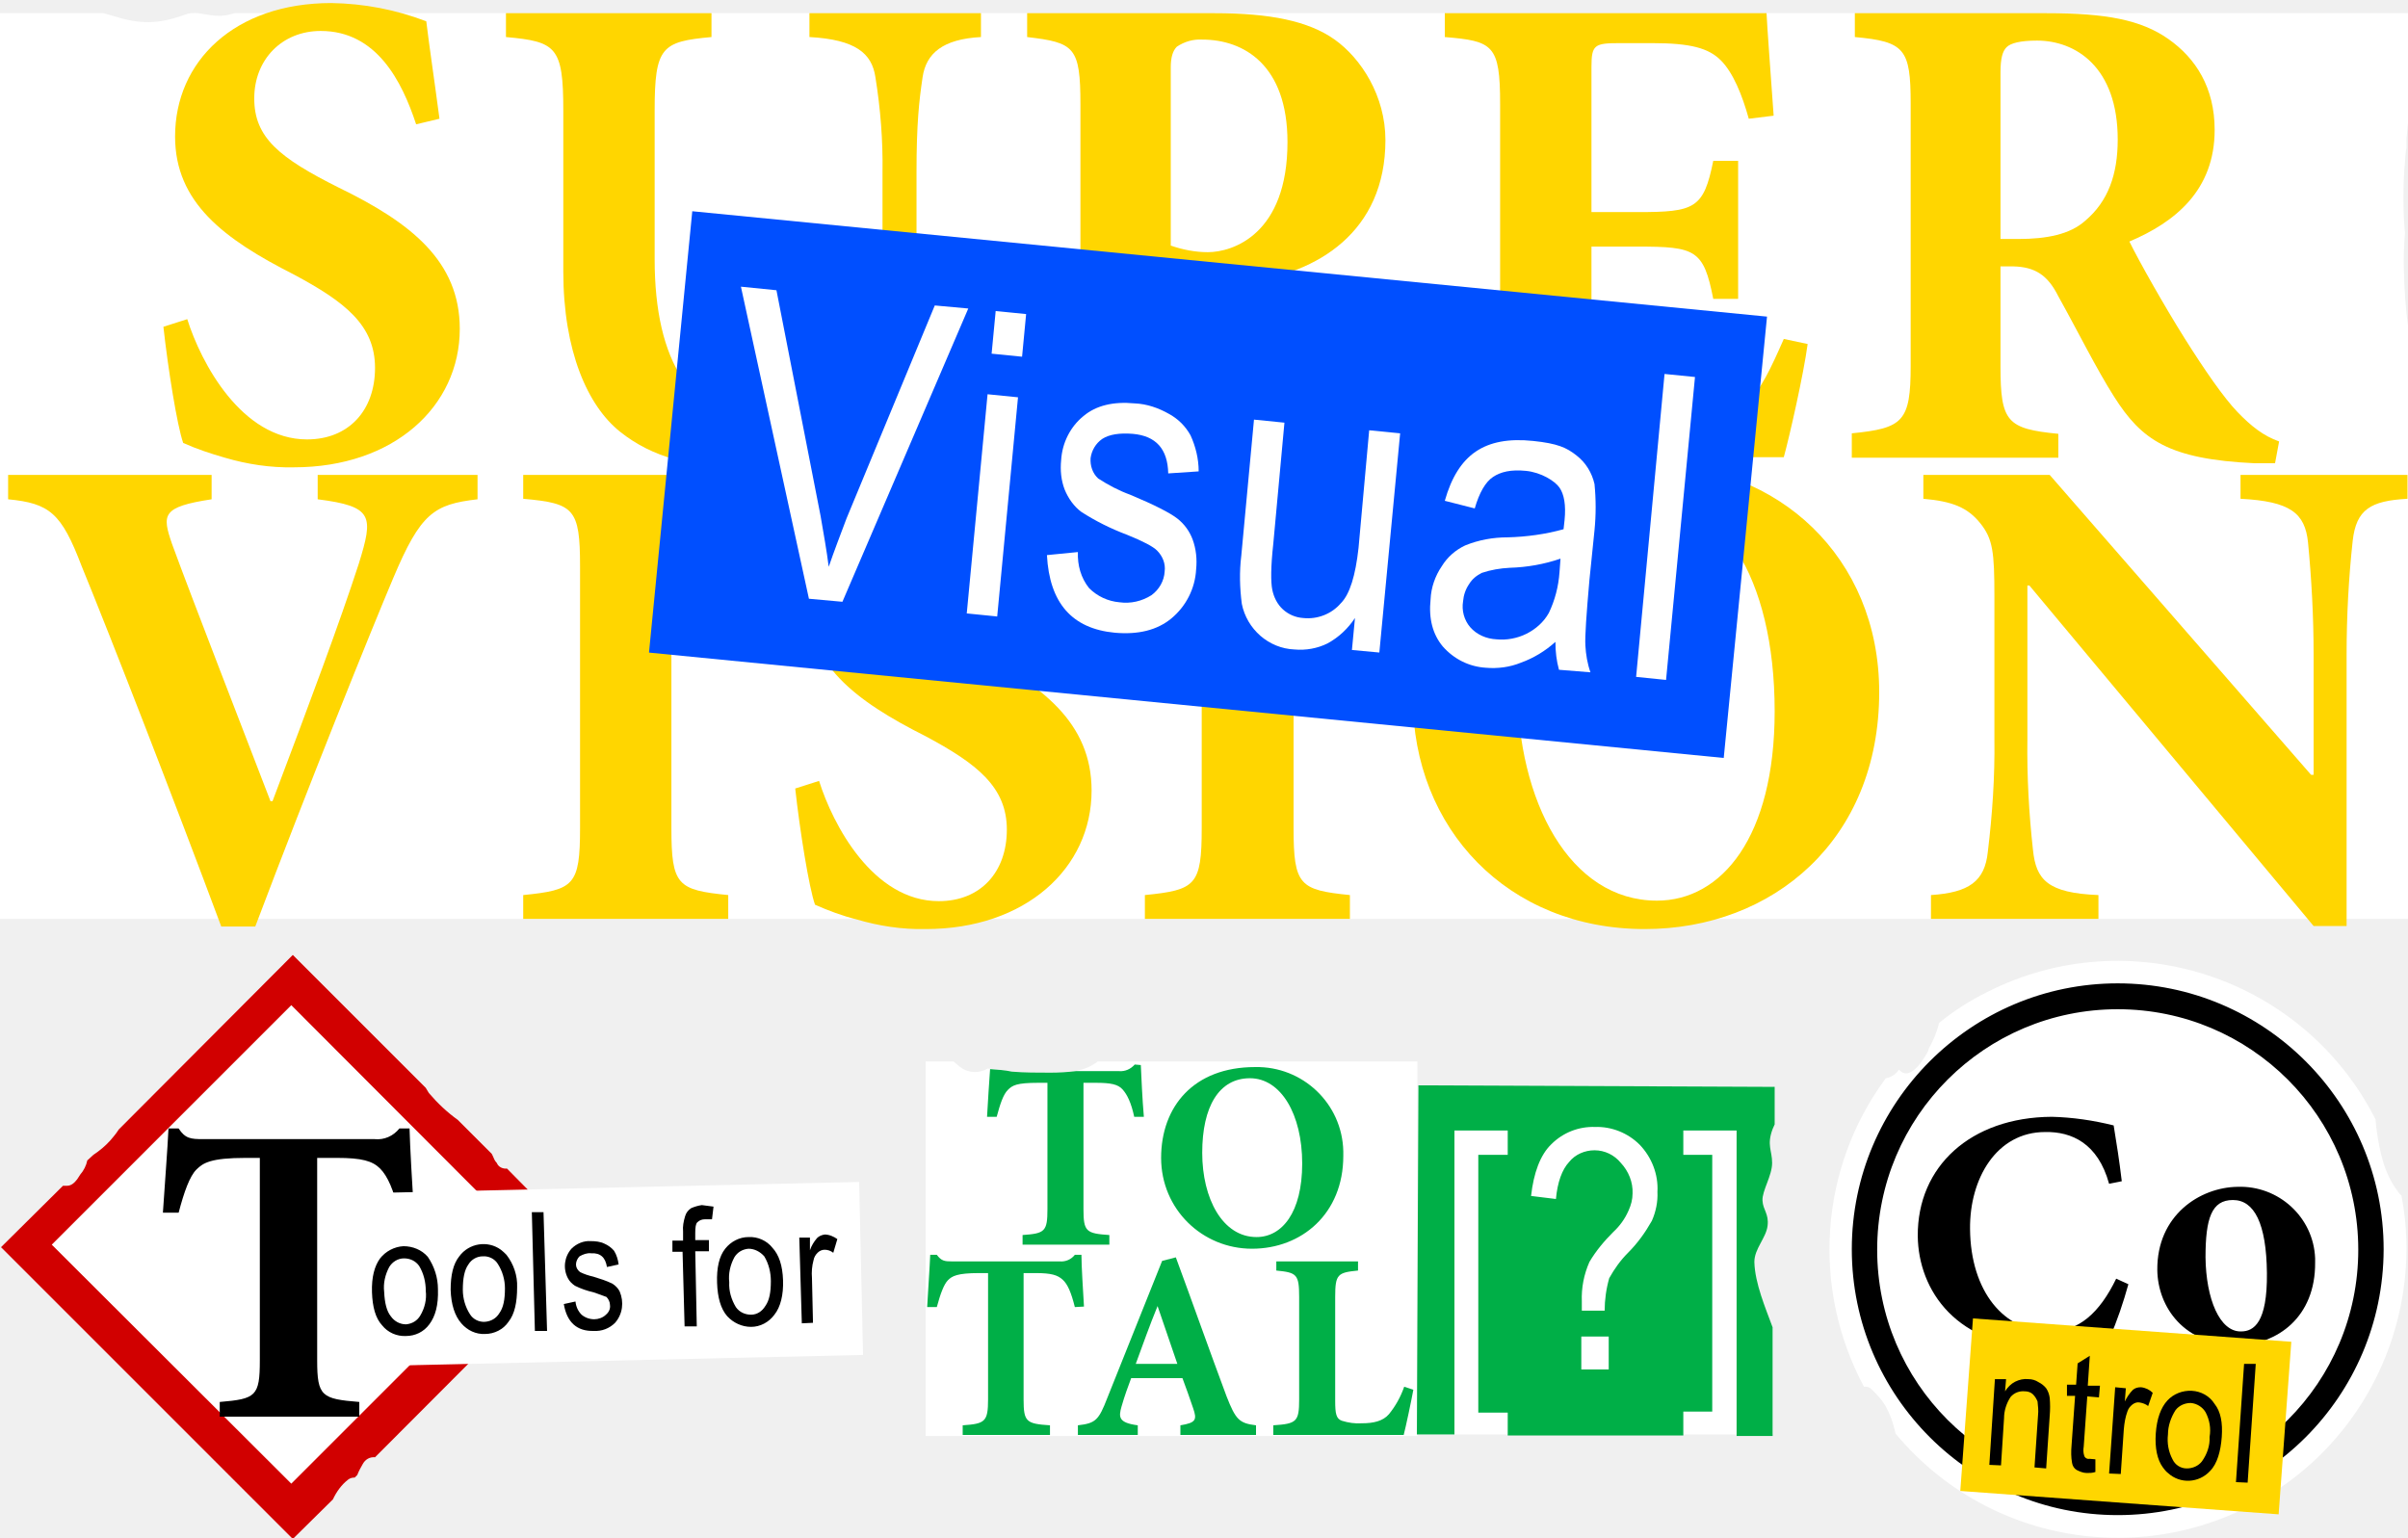
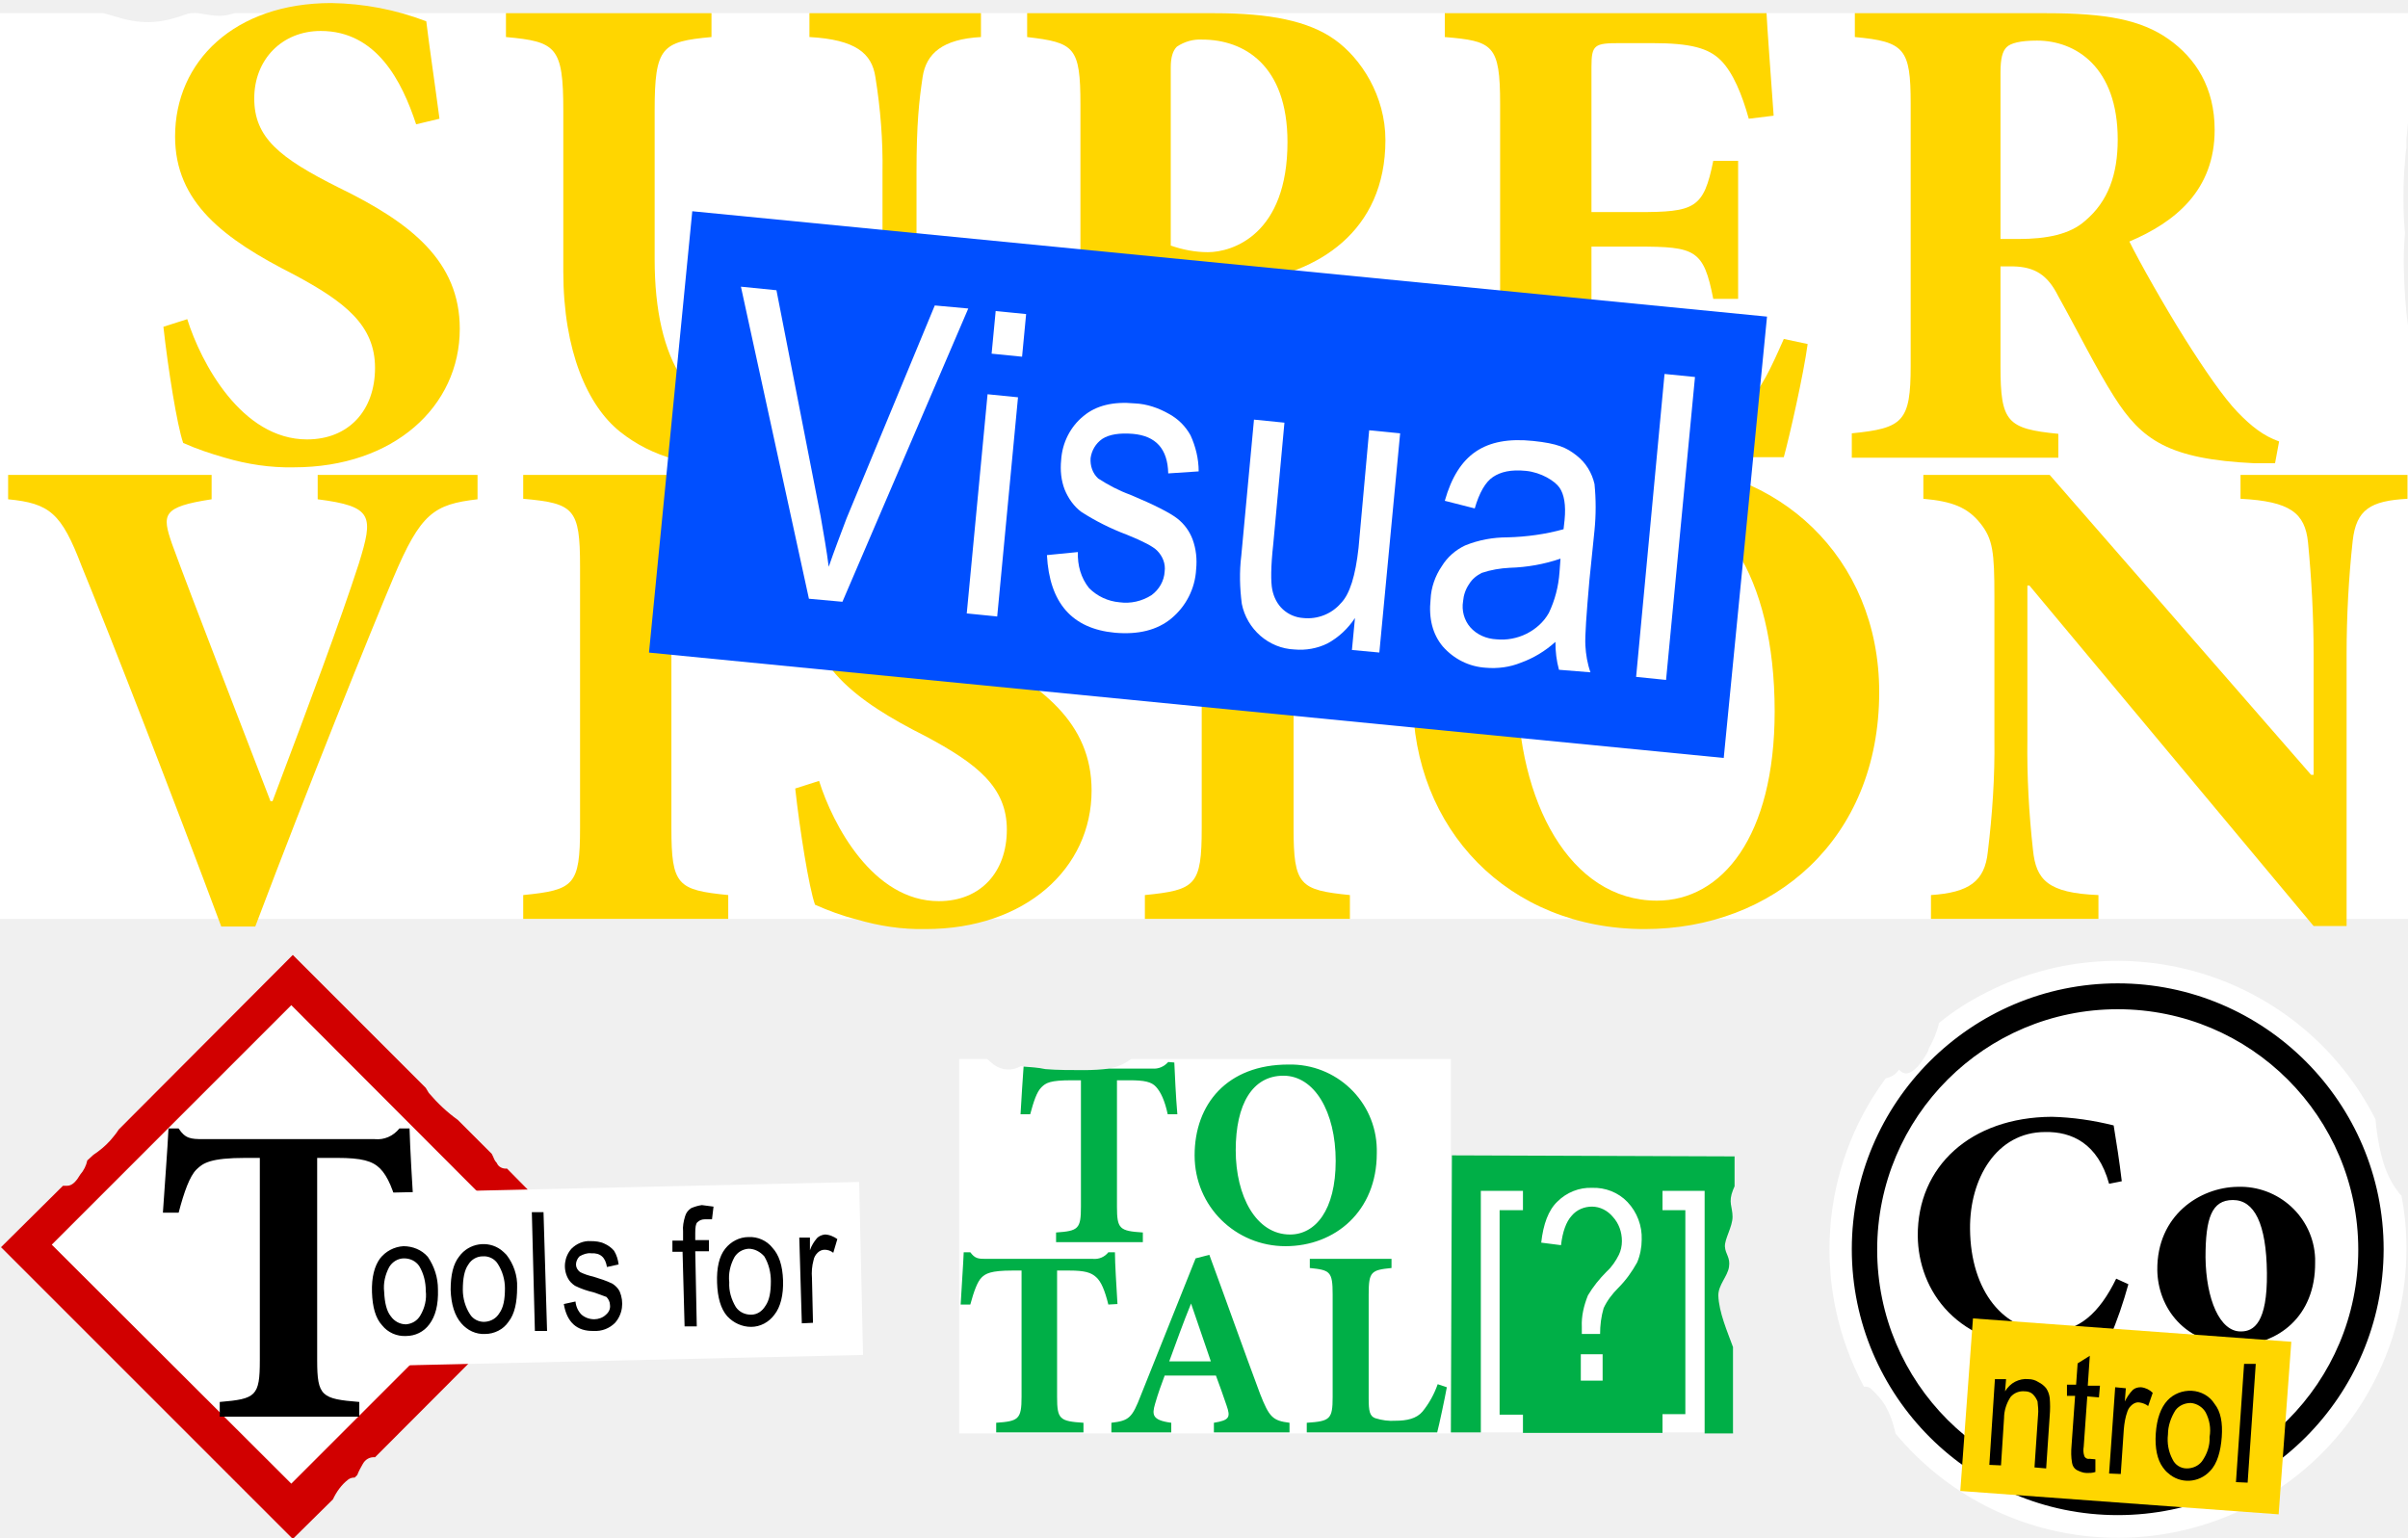
<svg xmlns="http://www.w3.org/2000/svg" version="1.1" id="Layer_1" x="0px" y="0px" viewBox="0 0 474.5 303.1" style="enable-background:new 0 0 474.5 303.1;" xml:space="preserve">
  <style type="text/css">
	.st0{fill:#FFFFFF;}
	.st1{fill:#D10000;}
	.st2{fill:#FFD600;}
- 	.st3{fill:#004FFF;}
- 	.st4{fill:#00AF47;}
+ 	.st3{fill:#00AF47;}
+ 	.st4{fill:#004FFF;}
</style>
+   <path class="st0" d="M341.6,265.7c-1.4-3-3.1-7-3.2-10.4s1.8-3.7,2.1-5.6s-0.7-2.5-0.8-4s1.5-3.9,1.5-5.9s-0.9-2.8,0.1-5.3l0.3-0.7  v-5.9H286v54.4h55.6v-16.5V265.7z" />
+   <path class="st0" d="M222.9,208.7c-2.5,1.9-5.1,2.2-9.3,2.2c-2.5,0-5.2,0-7.6-0.2c-1.6-0.3-3.2-0.5-4.8-0.6c-1.7,1-3.8,0.9-5.4-0.3  l-1.3-1.1H189v73.8h96.9v-73.8H222.9z" />
  <path class="st0" d="M473.9,46c-0.4-4.7-0.4-9.4,0-14.1c0.1-0.9,0.1-1.9,0.3-2.8v-1.7l0.3-3.2V2.6H46.2C45,3,43.8,3.2,42.5,3.1  C40.1,2.9,39,2.3,37,2.7C32.1,4.5,28.5,5,23.2,3.4l-2.8-0.8H0v178.5h474.5V64.2c-0.5-3.6-0.7-7.1-0.8-10.7  C473.6,51,473.7,48.5,473.9,46z" />
  <path class="st1" d="M99.9,230.3c-0.8,0.1-1.7-0.3-2-1.1c-0.4-0.4-0.6-0.9-0.8-1.4l0,0l-0.2-0.4l-6.7-6.7c-2.1-1.5-4-3.3-5.7-5.3  l-0.6-1l-26.2-26.2l-34.3,34.4c-0.5,0.8-1.1,1.5-1.7,2.2c-1,1.1-2.1,2-3.3,2.8l-1.2,1.1c-0.2,1-0.7,2-1.4,2.8  c-0.6,1-1.4,2.2-2.6,2.2h-0.8L0.2,245.8l57.5,57.5l7.9-7.8c0.7-1.5,1.7-2.9,3-3.9c0.4-0.3,0.8-0.4,1.3-0.4l0.5-0.5  c0.3-0.8,0.7-1.5,1.1-2.2c0.5-0.9,1.4-1.4,2.4-1.3l41.3-41.4L99.9,230.3z" />
  <path class="st0" d="M57.4,292.4l-47.2-47.1l47.2-47.2l47.1,47.2L57.4,292.4z" />
  <path class="st0" d="M473.2,235.6c-0.3-0.2-0.5-0.5-0.7-0.8c-2.7-3.5-3.6-7.9-4.2-12.2c-0.1-0.6-0.1-1.3-0.2-2  c-14.2-28-48.4-39.3-76.5-25.1c-3.4,1.7-6.6,3.7-9.5,6.1c-0.4,1.7-1.1,3.4-2,5c0,0.1-0.1,0.2-0.1,0.3s-0.1,0.3-0.2,0.5  s-3.1,5.9-5.4,3.6l-0.2-0.2c-0.6,0.9-1.5,1.5-2.6,1.7c-13.1,17.7-14.7,41.4-4.3,60.8c0.6-0.1,1.1,0.1,1.5,0.5  c0.9,0.9,1.8,1.8,2.5,2.9c1.1,1.8,1.8,3.8,2.2,5.8c20.1,24.2,55.9,27.5,80.1,7.5c13-10.8,20.5-26.8,20.6-43.7  C474.2,242.7,473.9,239.1,473.2,235.6z" />
  <path d="M417.3,298.1c-28.7,0-51.9-23.2-51.9-51.9c0-28.7,23.2-51.9,51.9-51.9s51.9,23.2,51.9,51.9c0,0,0,0.1,0,0.1  C469.1,274.9,445.9,298.1,417.3,298.1z M417.3,198.4c-26.5-0.1-47.9,21.3-48,47.8c-0.1,26.5,21.3,47.9,47.8,48  c26.5,0.1,47.9-21.3,48-47.8c0,0,0-0.1,0-0.1C465.1,219.9,443.7,198.5,417.3,198.4z" />
  <path d="M417.3,298.6c-28.9,0-52.4-23.5-52.4-52.4c0-28.9,23.5-52.4,52.4-52.4c28.9,0,52.4,23.5,52.4,52.4c0,0,0,0.1,0,0.1  C469.6,275.2,446.2,298.6,417.3,298.6z M417.3,194.9c-28.4,0-51.4,23-51.4,51.4s23,51.4,51.4,51.4c28.4,0,51.4-23,51.4-51.4  C468.7,217.9,445.7,194.9,417.3,194.9C417.3,194.9,417.3,194.9,417.3,194.9z M417.3,294.6c-26.7,0.1-48.4-21.6-48.5-48.3  c-0.1-26.7,21.6-48.4,48.3-48.5c26.7-0.1,48.4,21.6,48.5,48.3c0,0.1,0,0.1,0,0.2C465.5,273,444,294.5,417.3,294.6z M417.3,198.9  c-26.2,0-47.4,21.2-47.4,47.4s21.2,47.4,47.4,47.4c26.2,0,47.4-21.2,47.4-47.4S443.5,198.9,417.3,198.9  C417.3,198.9,417.3,198.9,417.3,198.9z" />
  <path d="M419.4,253.1c-1,3.6-2.2,7.2-3.7,10.6c-4.1,1-8.2,1.6-12.4,1.9c-17.8,0.1-25.3-11.4-25.4-22c-0.1-13.7,10.4-23.4,26.4-23.5  c4.1,0.1,8.2,0.7,12.2,1.7c0.6,3.7,1.1,6.8,1.6,11l-2.5,0.5c-2.2-8-7.4-10.3-12.6-10.2c-9.6,0-14.9,9.2-14.8,19.1  c0.1,12.3,6.7,20.3,15.8,20.2c5.6,0,9.7-3.6,13-10.4L419.4,253.1z" />
  <path d="M456.2,248.8c0.1,10.8-7.5,16.2-15.3,16.3c-10.5,0-15.7-7.5-15.8-14.8c-0.1-10.8,8.4-16.3,15.8-16.4c8.1-0.3,15,6,15.3,14.1  C456.2,248.3,456.2,248.5,456.2,248.8z M434.6,247.8c0.1,8.2,2.8,14.7,7,14.6c2.5,0,5.2-1.7,5.1-11.5s-2.5-14.4-6.7-14.4  S434.6,240.1,434.6,247.8z" />
  <path class="st2" d="M82,24.5C79.2,16,74.2,6.1,63.2,6.1c-7.6,0-13.1,5.6-13.1,13.3S55,31.1,66.8,37C81,43.9,90.6,51.5,90.6,64.8  c0,15.3-13,27.3-32.7,27.3c-4.6,0.1-9.2-0.6-13.6-1.9c-2.8-0.8-5.5-1.7-8.2-2.9c-1.2-3.4-3-14.7-3.9-22.9l4.7-1.5  c2.7,8.6,10.7,23.7,23.6,23.7c8.2,0,13.4-5.7,13.4-14.1s-5.9-13-16-18.4c-13.8-7-23.4-14.2-23.4-27.2c0-14.8,11.7-26.3,30.8-26.3  C71.7,0.7,78,1.9,84,4.2c0.6,5,1.5,10.9,2.6,19.2L82,24.5z" />
  <path class="st2" d="M193.3,7.3c-7.5,0.4-10.8,3.2-11.5,7.9s-1.2,9.2-1.2,18.8v14.6c0,14.3-2.2,25.6-9.7,33.7  c-6.2,6.5-15.3,9.8-24.9,9.8s-17.4-1.9-23.8-7S111,69.2,111,53.5V21.8c0-12.6-1.4-13.6-11.3-14.5V2.6h40.5v4.7  C130.4,8.2,129,9.2,129,21.8v29.3c0,20.2,7.3,31.9,21.8,31.9c16.1,0,23.1-12.2,23.1-34.6V34c0.1-6.3-0.4-12.6-1.4-18.8  c-0.7-4.7-3.9-7.4-13-7.9V2.6h33.8V7.3z" />
  <path class="st2" d="M239.4,2.6c10.7,0,18.4,1.5,23.6,5.2s10,11.1,10,19.8c0,18.1-13.4,26.3-27.5,28c-1.9,0.2-3.8,0.3-5.7,0.3  l-9.1-2.2v18.5c0,11.4,1.2,12.4,12.8,13.3v4.6h-41.9v-4.6c10.1-0.9,11.3-1.9,11.3-13.3V20.6c0-11.4-1.2-12.2-10.5-13.3V2.6H239.4z   M230.7,48.4c2.3,0.8,4.8,1.3,7.3,1.3c4.9,0,15.7-3.5,15.7-21.7c0-15.2-8.6-20.2-16.8-20.2c-1.8-0.1-3.5,0.4-5,1.4  c-0.8,0.8-1.2,2.1-1.2,4.1V48.4z" />
  <path class="st2" d="M356.2,67.8c-0.8,6-3.6,18.3-4.7,22.3h-68.7v-4.7c11.4-1,12.8-1.8,12.8-13.2V20.5c0-11.7-1.4-12.4-10.9-13.2  V2.6h63.4c0.1,2.4,0.8,11.8,1.4,20.2l-4.9,0.6c-1.3-4.7-3.1-9.1-5.5-11.5s-5.9-3.4-13.5-3.4h-6.4c-5,0-5.6,0.3-5.6,4.7v28.6h9.1  c11.3,0,13-0.7,14.9-10.1h4.9v27.2h-4.9c-1.9-9.7-3.5-10.3-14.9-10.3h-9.1v23.3c0,6.4,0.6,9.7,3.3,11.1s7,1.3,12.1,1.3  c6.9,0,11.7-0.9,14.9-4.3s5-7.3,7.6-13.2L356.2,67.8z" />
  <path class="st2" d="M448.3,91.3h-4c-17-0.8-22.3-4.6-27.7-13.1c-3.5-5.5-7.1-12.8-11-19.8c-2.1-4.2-4.6-5.8-8.9-5.9h-2.5v19.7  c0,11,1.3,12.3,11.4,13.3v4.7h-40.7v-4.8c10.1-1,11.6-2.3,11.6-13.3V20.4c0-10.8-1.2-12.2-11-13.1V2.6h37.8c11.7,0,18.6,1.3,24,5.1  s9.1,9.6,9.1,17.9c0,11.9-7.8,18.2-16.8,22c1.9,3.9,7,12.9,10.9,19.1s7.7,11.7,10.4,14.5s5.1,4.7,8.2,5.8L448.3,91.3z M397.7,47.1  c5.6,0,10.2-0.9,13.2-3.6c4.5-3.8,6.4-9.1,6.4-16C417.3,13.2,409,8,401.4,8c-3.3,0-5.2,0.5-6,1.3s-1.2,2.2-1.2,5v32.8L397.7,47.1z" />
  <path class="st2" d="M94.1,98.4c-8.6,1-11.2,2.7-16.6,15.5c-4.4,10.4-16.7,40.9-27.2,68.7h-6.7c-9.2-24.7-21.8-57.1-27.5-71  c-4-10.5-6.3-12.4-14.5-13.2v-4.8h40.1v4.8c-9.8,1.5-9.8,3-7.8,8.8c3.9,10.7,14.5,37.9,19.4,50.7h0.4c7.4-19.6,13.2-35.1,17-46.8  c2.9-9.4,2.9-11.3-8.1-12.7v-4.8h31.5L94.1,98.4z" />
  <path class="st2" d="M103.1,181.1v-4.7c10-1,11.2-1.9,11.2-13.2v-51.6c0-11.4-1.2-12.4-11.2-13.3v-4.7h40.4v4.7  c-10,0.9-11.2,1.9-11.2,13.3v51.6c0,11.3,1.2,12.2,11.2,13.2v4.7H103.1z" />
  <path class="st2" d="M206.5,115.5c-2.8-8.5-7.8-18.4-18.8-18.4c-7.6,0-13.1,5.6-13.1,13.3s4.9,11.7,16.7,17.6  c14.1,6.9,23.8,14.5,23.8,27.8c0,15.3-13,27.3-32.7,27.3c-4.6,0.1-9.2-0.6-13.6-1.9c-2.8-0.7-5.5-1.7-8.2-2.9  c-1.2-3.4-3-14.7-3.9-22.9l4.7-1.5c2.7,8.6,10.6,23.7,23.6,23.7c8.2,0,13.4-5.7,13.4-14.1s-5.9-13-16-18.4  c-13.9-7-23.4-14.2-23.4-27.2c0-14.8,11.7-26.3,30.8-26.3c6.4,0.1,12.7,1.3,18.7,3.6c0.6,5,1.5,10.9,2.6,19.2L206.5,115.5z" />
  <path class="st2" d="M225.6,181.1v-4.7c10-1,11.2-1.9,11.2-13.2v-51.6c0-11.4-1.2-12.4-11.2-13.3v-4.7H266v4.7  c-9.9,0.9-11.1,1.9-11.1,13.3v51.6c0,11.3,1.2,12.2,11.1,13.2v4.7H225.6z" />
  <path class="st2" d="M370.3,136.4c0,29.1-20.9,46.7-46.2,46.7c-27,0-45.7-19.8-45.7-45.6c0-23.2,16.5-45.9,47.3-45.9  C350.2,91.6,370.3,109.7,370.3,136.4z M299,134.9c0,23,10.3,42.6,27.5,42.6c12.8,0,23.2-12.6,23.2-37.3c0-26.8-11-43-26.4-43  C309.7,97.2,299,111.6,299,134.9z" />
  <path class="st2" d="M474.4,98.3c-7.3,0.4-10.1,2.1-10.8,8.3c-0.8,7.4-1.2,14.9-1.2,22.4v53.5h-6.5l-56-67.1h-0.4v30.3  c-0.1,7.3,0.3,14.6,1.1,21.8c0.6,5.9,2.9,8.5,12.9,8.9v4.7h-33v-4.7c7.5-0.5,10.6-2.7,11.2-8.5c0.9-7.4,1.4-14.8,1.3-22.2v-28.2  c0-8.7-0.3-11.3-2.8-14.4s-5.5-4.3-11.2-4.8v-4.7h24.9l51.5,59.1h0.5V129c0-7.4-0.4-14.8-1.1-22.1c-0.6-5.8-3.5-8.1-13.3-8.6v-4.7  h32.9V98.3z" />
+   <path class="st3" d="M230.2,209.3c-0.8,0.9-1.9,1.4-3.1,1.3h-8.5c-1.7,0.2-3.3,0.3-5,0.3c-2.5,0-5.2,0-7.6-0.2  c-1.4-0.3-2.9-0.4-4.3-0.5c-0.2,2.6-0.4,6-0.6,9.4h1.9c0.7-2.6,1.3-4.4,2.2-5.3s1.7-1.4,6-1.4h1.8v24.9c0,4.4-0.5,4.8-4.9,5.1v1.9  h17.1v-1.9c-4.6-0.3-5.1-0.7-5.1-5.1v-24.9h2.4c3,0,4.4,0.3,5.3,1.3s1.7,2.6,2.3,5.4h1.9c-0.3-3.4-0.5-8-0.6-10.2L230.2,209.3z" />
+   <path class="st3" d="M271.3,227.3c0,11.4-8.2,18.3-18,18.3s-17.9-7.8-17.9-17.9s6.4-17.9,18.5-17.9c9.4-0.2,17.2,7.2,17.4,16.6  C271.3,226.7,271.3,227,271.3,227.3z M243.5,226.7c0,9,4,16.6,10.7,16.6c5,0,9-4.8,9-14.5S259,212,252.9,212  S243.5,217.6,243.5,226.7L243.5,226.7z" />
+   <path class="st3" d="M218.4,257.1c-0.7-2.8-1.4-4.5-2.4-5.4s-2.2-1.3-5.3-1.3h-2.4v24.9c0,4.4,0.5,4.8,5.2,5.1v1.9h-17.2v-1.9  c4.4-0.3,5-0.7,5-5.1v-24.9h-1.8c-4.3,0-5.3,0.6-6.1,1.4s-1.5,2.7-2.2,5.3h-1.9c0.2-3.8,0.5-7.7,0.6-10.3h1.3c0.9,1.2,1.5,1.3,3,1.3  h21.2c1.2,0.1,2.3-0.4,3-1.3h1.3c0,2.2,0.3,6.8,0.5,10.2L218.4,257.1z" />
+   <path class="st3" d="M239.2,282.3v-1.9c3.1-0.5,3.3-1.1,2.5-3.4s-1.3-3.8-2.1-5.9h-10.1c-0.6,1.6-1.3,3.5-1.9,5.6s-0.6,3.2,3.2,3.7  v1.9H219v-1.9c3.5-0.4,4.1-1,5.8-5.4l10.8-27l2.7-0.7c3.4,9.2,6.6,18.3,10,27.4c1.8,4.6,2.5,5.3,5.8,5.7v1.9H239.2z M234.7,256.9  L234.7,256.9c-1.6,3.9-2.9,7.6-4.3,11.4h8.2L234.7,256.9z" />
+   <path class="st3" d="M285.1,273.4c-0.4,2.2-1.5,7.4-1.9,8.9h-25.7v-1.9c4.6-0.3,5.1-0.7,5.1-5.1v-20.2c0-4.5-0.5-4.8-4.5-5.2v-1.8  h16.1v1.8c-4,0.4-4.5,0.7-4.5,5.2v20.5c0,2.5,0.2,3.5,1.3,3.9c1.3,0.4,2.6,0.6,4,0.5c2.2,0,4.1-0.4,5.3-1.8c1.3-1.6,2.3-3.4,3-5.4  L285.1,273.4z" />
  <path d="M78.6,238.9c-1-4.3-2.2-7.1-3.7-8.6s-3.6-2.1-8.5-2.1h-3.9v39.9c0,7.1,0.9,7.6,8.3,8.2v2.9H43.3v-2.9  c7.1-0.6,7.9-1.1,7.9-8.2v-39.9h-2.8c-6.9,0-8.4,1-9.7,2.3s-2.4,4.3-3.5,8.5h-3.1c0.4-6.1,0.9-12.3,1.1-16.6h2  c1.3,2,2.4,2.1,4.8,2.1h33.8c1.9,0.2,3.7-0.6,4.9-2.1h2c0.1,3.6,0.5,11,0.9,16.4L78.6,238.9z" />
  <g id="rect1875">
-     <rect x="194.4" y="-10.9" transform="matrix(9.758288e-02 -0.9952 0.9952 9.758288e-02 119.7632 323.144)" class="st3" width="87.4" height="212.8" />
+     <rect x="194.4" y="-10.9" transform="matrix(9.758288e-02 -0.9952 0.9952 9.758288e-02 119.7632 323.144)" class="st4" width="87.4" height="212.8" />
  </g>
  <path class="st0" d="M159.4,118L146,56.5l7,0.7l8.7,44.5c0.6,3.5,1.2,6.8,1.6,10c1.1-3.2,2.3-6.3,3.5-9.5l17.4-42l6.6,0.6L166,118.6  L159.4,118z" />
  <path class="st0" d="M190.5,120.9l4.1-43.2l6,0.6l-4.1,43.2L190.5,120.9z M195.4,69.7l0.8-8.4l6,0.6l-0.8,8.4L195.4,69.7z" />
  <path class="st0" d="M206.3,109.4l6.1-0.6c-0.1,2.6,0.6,5.1,2.2,7.1c1.6,1.6,3.7,2.6,6,2.8c2.2,0.3,4.4-0.2,6.3-1.4  c1.5-1.1,2.5-2.8,2.6-4.7c0.2-1.5-0.4-3-1.5-4.1c-0.8-0.8-2.7-1.8-5.9-3.1c-3.2-1.2-6.2-2.7-9-4.5c-1.5-1.1-2.6-2.7-3.3-4.4  c-0.7-1.8-0.9-3.8-0.7-5.8c0.2-3.4,1.8-6.6,4.4-8.7c2.5-2.1,5.9-2.9,10.1-2.5c2.4,0.1,4.7,0.9,6.8,2.1c1.8,1,3.2,2.4,4.2,4.2  c1,2.2,1.6,4.6,1.6,7.1l-6,0.4c-0.1-4.8-2.4-7.4-7-7.8c-2.6-0.2-4.6,0.1-6,1c-1.3,0.9-2.1,2.3-2.3,3.8c-0.1,1.5,0.4,3,1.5,4  c2,1.3,4.1,2.4,6.3,3.2c4.8,2,7.9,3.6,9.3,4.7c1.4,1.1,2.4,2.5,3,4.1c0.7,1.9,0.9,3.9,0.7,5.9c-0.2,3.8-2,7.3-4.9,9.7  c-2.8,2.3-6.5,3.2-11.1,2.8C211.2,123.9,206.8,118.8,206.3,109.4z" />
  <path class="st0" d="M266.4,128.1l0.6-6.3c-1.4,2.1-3.2,3.8-5.4,5c-2,1-4.3,1.4-6.5,1.2c-5.1-0.2-9.4-4-10.4-9  c-0.4-3.1-0.5-6.3-0.1-9.5l2.5-26.8l6,0.6l-2.2,23.9c-0.5,4.5-0.5,7.5-0.2,9c0.3,1.5,1,2.9,2.1,3.9c1.1,1,2.5,1.6,4,1.7  c2.8,0.3,5.6-0.8,7.4-2.9c1.8-1.8,2.9-5.5,3.5-10.9l2.1-23.2l6.1,0.6l-4.1,43.2L266.4,128.1z" />
  <path class="st0" d="M306.5,126.5c-2,1.8-4.3,3.2-6.8,4.1c-2.2,0.9-4.6,1.2-6.9,1c-3.3-0.2-6.3-1.7-8.5-4.2c-2-2.4-2.8-5.5-2.4-9.3  c0.1-2.3,0.9-4.6,2.2-6.5c1.1-1.8,2.7-3.2,4.6-4.1c2.7-1.1,5.5-1.6,8.4-1.6c3.7-0.1,7.4-0.6,11-1.6l0.2-1.8c0.3-3-0.1-5.1-1-6.4  s-3.6-3-6.6-3.3s-5,0.2-6.5,1.2s-2.7,3.1-3.6,6.2l-5.9-1.5c1.3-4.6,3.3-7.8,6.1-9.7s6.5-2.6,11.3-2.1s6.6,1.3,8.6,2.9  c1.8,1.4,3,3.4,3.5,5.6c0.3,3,0.3,6.1,0,9.1l-1,9.8c-0.6,6.8-0.9,11.1-0.8,12.9c0.1,1.8,0.4,3.6,1,5.3l-6.2-0.5  C306.7,130.2,306.5,128.4,306.5,126.5z M307.5,110.1c-3.2,1.1-6.6,1.7-10,1.8c-1.9,0.1-3.7,0.4-5.5,1c-1,0.5-1.9,1.2-2.5,2.2  c-0.7,1-1.1,2.2-1.2,3.4c-0.3,1.8,0.2,3.7,1.4,5.1c1.3,1.5,3.2,2.3,5.2,2.4c2,0.2,4.1-0.2,5.9-1.1c1.8-0.9,3.4-2.3,4.4-4.1  c1.2-2.5,1.9-5.2,2.1-8L307.5,110.1z" />
  <path class="st0" d="M322.4,133.4l5.6-59.7l6,0.6l-5.7,59.7L322.4,133.4z" />
+   <path class="st3" d="M338.6,255.3c0-2.1,1.8-3.7,2.1-5.6s-0.7-2.5-0.8-4s1.5-3.9,1.5-5.9s-0.9-2.8,0.1-5.3l0.3-0.7v-5.9l-55.7-0.2  l-0.2,54.6h5.9v-47.6h8.3v3.8h-4.6v40.3h4.6v3.6h27.5v-3.7h4.5v-40.2h-4.5v-3.8h8.3v47.8h5.6v-17  C340.4,262.5,338.7,258.6,338.6,255.3z M315.8,272.1h-4.3v-5.2h4.3V272.1z M322.6,248.8c-1,1.8-2.2,3.5-3.7,5  c-1.2,1.2-2.2,2.5-2.9,4c-0.5,1.7-0.7,3.4-0.7,5.1h-3.6v-1.4c-0.1-2.1,0.4-4.2,1.2-6.2c1-1.7,2.3-3.3,3.7-4.7c1-0.9,1.8-2.1,2.4-3.3  c0.4-0.8,0.6-1.8,0.6-2.7c0-1.8-0.6-3.5-1.8-4.8c-1-1.2-2.5-2-4.1-2c-1.5,0-3,0.6-4,1.8c-1.1,1.2-1.8,3.2-2.1,5.8l-3.9-0.5  c0.4-3.6,1.4-6.4,3.2-8.1c1.8-1.8,4.3-2.8,6.8-2.7c2.6-0.1,5.2,0.9,7,2.8c1.9,2,2.9,4.7,2.8,7.4  C323.5,245.8,323.2,247.4,322.6,248.8z" />
  <g id="rect1875-2">
    <rect x="68.2" y="234.1" transform="matrix(0.9997 -2.268733e-02 2.268733e-02 0.9997 -5.6669 2.7628)" class="st0" width="101.5" height="34.1" />
  </g>
  <path d="M73.3,254.7c-0.1-3,0.5-5.2,1.6-6.7c1.1-1.4,2.8-2.3,4.6-2.4c1.8,0,3.6,0.7,4.8,2.1c1.3,1.9,2,4.1,2,6.4  c0.1,3.1-0.5,5.3-1.7,6.9c-1.1,1.5-2.8,2.3-4.6,2.3c-1.8,0.1-3.6-0.7-4.7-2.1C74,259.8,73.4,257.6,73.3,254.7z M75.7,254.6  c0.1,2.2,0.5,3.8,1.3,4.8c0.7,1,1.8,1.6,3,1.6c1.2-0.1,2.2-0.7,2.8-1.7c0.9-1.5,1.3-3.2,1.1-4.9c0-1.7-0.4-3.4-1.3-4.9  c-0.7-1-1.8-1.5-3-1.5c-1.2,0-2.3,0.7-2.9,1.7C75.9,251.2,75.5,252.9,75.7,254.6z" />
  <path d="M88.8,254.2c0-2.9,0.5-5.1,1.7-6.6c1.9-2.6,5.6-3.2,8.2-1.3c0.4,0.3,0.7,0.6,1.1,1c1.4,1.8,2.2,4.1,2.1,6.4  c0,3-0.5,5.3-1.7,6.8c-1,1.5-2.8,2.4-4.6,2.4c-1.8,0.1-3.5-0.7-4.7-2.1C89.6,259.3,88.9,257.1,88.8,254.2z M91.2,254.2  c0,1.7,0.5,3.4,1.4,4.8c0.6,1,1.8,1.6,3,1.5c1.2-0.1,2.2-0.7,2.8-1.7c0.8-1.1,1.1-2.7,1.1-4.9c0-1.7-0.5-3.4-1.4-4.8  c-0.6-1-1.8-1.6-3-1.5c-1.1,0-2.2,0.6-2.8,1.6C91.5,250.3,91.2,252,91.2,254.2z" />
  <path d="M105.4,262.3l-0.6-23.4h2.3l0.7,23.4H105.4z" />
  <path d="M111.1,257l2.3-0.5c0.1,1,0.5,1.9,1.2,2.6c0.7,0.6,1.6,0.9,2.5,0.9c0.8,0,1.7-0.3,2.3-0.9c0.6-0.5,0.9-1.2,0.8-1.9  c0-0.6-0.3-1.2-0.7-1.6l-2.5-0.9c-1.3-0.3-2.5-0.7-3.7-1.3c-0.6-0.4-1.1-0.9-1.4-1.5c-1-1.9-0.7-4.2,0.7-5.8c1-1,2.4-1.6,3.8-1.5  c0.9,0,1.9,0.1,2.7,0.5c0.7,0.3,1.4,0.8,1.9,1.4c0.5,0.8,0.8,1.8,0.9,2.7l-2.3,0.5c-0.3-1.9-1.3-2.8-3.1-2.7  c-0.8-0.1-1.6,0.2-2.3,0.6c-0.4,0.4-0.7,1-0.7,1.6c0,0.6,0.3,1.1,0.8,1.5c0.8,0.4,1.7,0.7,2.6,0.9c1.3,0.4,2.6,0.8,3.8,1.4  c0.6,0.4,1.1,0.9,1.4,1.5c0.9,2.1,0.6,4.5-0.9,6.2c-1.1,1.1-2.6,1.7-4.2,1.6C113.7,262.4,111.7,260.6,111.1,257z" />
  <path d="M134.9,261.4l-0.4-14.7h-2v-2.2h2.1v-1.8c-0.1-1,0.1-2,0.4-3c0.2-0.7,0.6-1.2,1.2-1.6c0.7-0.3,1.4-0.5,2.1-0.6l2.3,0.3  l-0.3,2.5h-1.4c-0.6,0-1.1,0.2-1.5,0.6c-0.3,0.3-0.4,1-0.4,2.1v1.4h2.7v2.2H137l0.3,14.8H134.9z" />
  <path d="M141.3,252.8c-0.1-2.9,0.4-5.2,1.6-6.7c1.1-1.4,2.8-2.3,4.6-2.3c1.8-0.1,3.6,0.7,4.7,2.1c1.3,1.4,2,3.5,2.1,6.4  s-0.5,5.3-1.7,6.8c-1.1,1.5-2.8,2.4-4.6,2.4c-1.8,0-3.5-0.8-4.7-2.1C142,257.9,141.4,255.7,141.3,252.8z M143.7,252.7  c-0.1,1.7,0.4,3.4,1.3,4.9c0.7,1,1.8,1.5,3,1.5c1.2,0,2.2-0.7,2.8-1.7c0.8-1.1,1.1-2.7,1.1-4.9c0-1.7-0.4-3.4-1.3-4.9  c-0.8-0.9-1.9-1.5-3.1-1.5c-1.2,0.1-2.2,0.7-2.8,1.7C143.9,249.3,143.5,251,143.7,252.7L143.7,252.7z" />
  <path d="M158,260.8l-0.5-16.9h2.1v2.5c0.3-0.9,0.8-1.7,1.4-2.4c0.4-0.4,0.9-0.6,1.5-0.7c0.9,0,1.8,0.4,2.5,0.9l-0.8,2.7  c-0.5-0.4-1.1-0.6-1.7-0.6c-0.5,0-1,0.2-1.4,0.6c-0.4,0.4-0.7,0.9-0.8,1.5c-0.3,1.1-0.4,2.3-0.3,3.5l0.2,8.8L158,260.8z" />
  <g id="rect1875-3">
    <rect x="401.8" y="247.7" transform="matrix(7.323814e-02 -0.9973 0.9973 7.323814e-02 109.8205 676.4143)" class="st2" width="34.1" height="62.9" />
  </g>
  <path d="M392,288.7l1.1-16.9h2.2l-0.2,2.4c0.5-0.8,1.2-1.5,2-1.9c0.8-0.4,1.7-0.6,2.6-0.5c0.7,0,1.4,0.2,2,0.6  c0.6,0.3,1.1,0.7,1.5,1.2c0.4,0.6,0.6,1.2,0.7,1.9c0.1,1.2,0.1,2.3,0,3.5l-0.7,10.4l-2.3-0.2l0.7-10.3c0.1-0.9,0-1.8-0.1-2.7  c-0.2-0.5-0.5-1-0.9-1.4c-0.4-0.4-1-0.6-1.6-0.6c-1.1-0.1-2.1,0.3-2.8,1.1c-0.8,1.2-1.3,2.7-1.3,4.2l-0.6,9.3L392,288.7z" />
  <path d="M412.9,287.6v2.5c-0.6,0.2-1.1,0.2-1.7,0.2c-0.7,0-1.4-0.3-2-0.6c-0.5-0.3-0.8-0.8-0.9-1.4c-0.2-1.1-0.2-2.3-0.1-3.4  l0.7-9.8h-1.6v-2.2h1.8l0.3-4.2l2.4-1.5l-0.4,5.9h2.4l-0.2,2.3l-2.3-0.2l-0.7,9.9c-0.1,0.6-0.1,1.2,0.1,1.8c0.1,0.4,0.6,0.7,1,0.6  L412.9,287.6z" />
  <path d="M415.6,290.4l1.2-17l2.1,0.2l-0.2,2.6c0.4-0.8,0.9-1.6,1.6-2.3c0.5-0.4,1-0.5,1.6-0.5c0.9,0.1,1.7,0.5,2.3,1.1l-0.9,2.6  c-0.5-0.4-1.1-0.6-1.7-0.7c-0.5-0.1-1,0.1-1.4,0.4c-0.5,0.4-0.8,0.8-1,1.4c-0.4,1.1-0.6,2.3-0.7,3.5l-0.6,8.8L415.6,290.4z" />
  <path d="M424.8,282.5c0.2-2.9,1-5.1,2.3-6.5c1.2-1.3,3-2,4.8-1.9c1.8,0.1,3.5,1,4.5,2.6c1.2,1.5,1.6,3.7,1.4,6.5s-0.9,5.3-2.3,6.7  c-2.2,2.4-5.9,2.6-8.3,0.4c-0.4-0.3-0.7-0.7-1-1.1C425.1,287.7,424.6,285.4,424.8,282.5z M427.2,282.7c-0.2,1.7,0.1,3.4,0.9,4.9  c0.5,1.1,1.6,1.8,2.8,1.8c1.2,0,2.3-0.5,3-1.4c1-1.4,1.6-3.1,1.5-4.8c0.3-1.7,0-3.4-0.8-4.9c-0.6-1-1.7-1.7-2.9-1.8  c-1.2,0-2.3,0.5-3,1.4C427.8,279.3,427.2,281,427.2,282.7z" />
  <path d="M440.6,292.1l1.6-23.3h2.3l-1.6,23.4L440.6,292.1z" />
-   <g>
-     <path class="st0" d="M349.4,261.8c-1.8-3.8-3.9-8.8-4-13.1c-0.1-4.3,2.3-4.7,2.6-7.1s-0.9-3.1-1-5c-0.1-1.9,1.9-4.9,1.9-7.4   c0-2.5-1.1-3.5,0.1-6.7l0.4-0.9v-7.4h-70v68.5h70V262V261.8z" />
-     <path class="st0" d="M216.3,209.2c-2.5,1.9-5.1,2.2-9.3,2.2c-2.5,0-5.2,0-7.6-0.2c-1.6-0.3-3.2-0.5-4.8-0.6c-1.7,1-3.8,0.9-5.4-0.3   l-1.3-1.1h-5.5V283h96.9v-73.8H216.3z" />
-     <path class="st4" d="M223.6,209.8c-0.8,0.9-1.9,1.4-3.1,1.3H212c-1.7,0.2-3.3,0.3-5,0.3c-2.5,0-5.2,0-7.6-0.2   c-1.4-0.3-2.9-0.4-4.3-0.5c-0.2,2.6-0.4,6-0.6,9.4h1.9c0.7-2.6,1.3-4.4,2.2-5.3s1.7-1.4,6-1.4h1.8v24.9c0,4.4-0.5,4.8-4.9,5.1v1.9   h17.1v-1.9c-4.6-0.3-5.1-0.7-5.1-5.1v-24.9h2.4c3,0,4.4,0.3,5.3,1.3s1.7,2.6,2.3,5.4h1.9c-0.3-3.4-0.5-8-0.6-10.2L223.6,209.8z" />
-     <path class="st4" d="M264.7,227.8c0,11.4-8.2,18.3-18,18.3s-17.9-7.8-17.9-17.9s6.4-17.9,18.5-17.9c9.4-0.2,17.2,7.2,17.4,16.6   C264.7,227.2,264.7,227.5,264.7,227.8z M236.9,227.2c0,9,4,16.6,10.7,16.6c5,0,9-4.8,9-14.5s-4.2-16.8-10.3-16.8   S236.9,218.1,236.9,227.2L236.9,227.2z" />
-     <path class="st4" d="M211.8,257.6c-0.7-2.8-1.4-4.5-2.4-5.4s-2.2-1.3-5.3-1.3h-2.4v24.9c0,4.4,0.5,4.8,5.2,5.1v1.9h-17.2v-1.9   c4.4-0.3,5-0.7,5-5.1v-24.9h-1.8c-4.3,0-5.3,0.6-6.1,1.4s-1.5,2.7-2.2,5.3h-1.9c0.2-3.8,0.5-7.7,0.6-10.3h1.3   c0.9,1.2,1.5,1.3,3,1.3h21.2c1.2,0.1,2.3-0.4,3-1.3h1.3c0,2.2,0.3,6.8,0.5,10.2L211.8,257.6z" />
-     <path class="st4" d="M232.6,282.8v-1.9c3.1-0.5,3.3-1.1,2.5-3.4s-1.3-3.8-2.1-5.9h-10.1c-0.6,1.6-1.3,3.5-1.9,5.6s-0.6,3.2,3.2,3.7   v1.9h-11.8v-1.9c3.5-0.4,4.1-1,5.8-5.4l10.8-27l2.7-0.7c3.4,9.2,6.6,18.3,10,27.4c1.8,4.6,2.5,5.3,5.8,5.7v1.9H232.6z M228.1,257.4   L228.1,257.4c-1.6,3.9-2.9,7.6-4.3,11.4h8.2L228.1,257.4z" />
-     <path class="st4" d="M278.5,273.9c-0.4,2.2-1.5,7.4-1.9,8.9h-25.7v-1.9c4.6-0.3,5.1-0.7,5.1-5.1v-20.2c0-4.5-0.5-4.8-4.5-5.2v-1.8   h16.1v1.8c-4,0.4-4.5,0.7-4.5,5.2v20.5c0,2.5,0.2,3.5,1.3,3.9c1.3,0.4,2.6,0.6,4,0.5c2.2,0,4.1-0.4,5.3-1.8c1.3-1.6,2.3-3.4,3-5.4   L278.5,273.9z" />
-     <path class="st4" d="M345.7,248.7c0-2.6,2.3-4.7,2.6-7.1s-0.9-3.1-1-5s1.9-4.9,1.9-7.4c0-2.5-1.1-3.5,0.1-6.7l0.4-0.9v-7.4   l-70.2-0.3l-0.3,68.8h7.4v-59.9h10.5v4.8h-5.8v50.8h5.8v4.5h34.6v-4.7h5.7v-50.6h-5.7v-4.8h10.5V283h7.1v-21.4   C347.9,257.8,345.8,252.9,345.7,248.7z M317,269.9h-5.4v-6.5h5.4V269.9z M325.5,240.6c-1.3,2.3-2.8,4.4-4.7,6.3   c-1.5,1.5-2.7,3.2-3.7,5c-0.6,2.1-0.9,4.3-0.9,6.4h-4.5v-1.8c-0.1-2.7,0.4-5.3,1.5-7.8c1.3-2.2,2.9-4.1,4.7-5.9   c1.3-1.2,2.3-2.6,3-4.2c0.5-1.1,0.8-2.2,0.8-3.4c0.1-2.2-0.8-4.4-2.3-6c-1.3-1.6-3.2-2.5-5.2-2.5c-1.9,0-3.8,0.8-5,2.3   c-1.4,1.5-2.3,4-2.6,7.3l-4.9-0.6c0.5-4.5,1.8-8.1,4-10.2c2.3-2.3,5.4-3.5,8.6-3.4c3.3-0.1,6.5,1.2,8.8,3.5   c2.4,2.5,3.7,5.9,3.5,9.3C326.7,236.8,326.3,238.8,325.5,240.6z" />
-   </g>
</svg>
